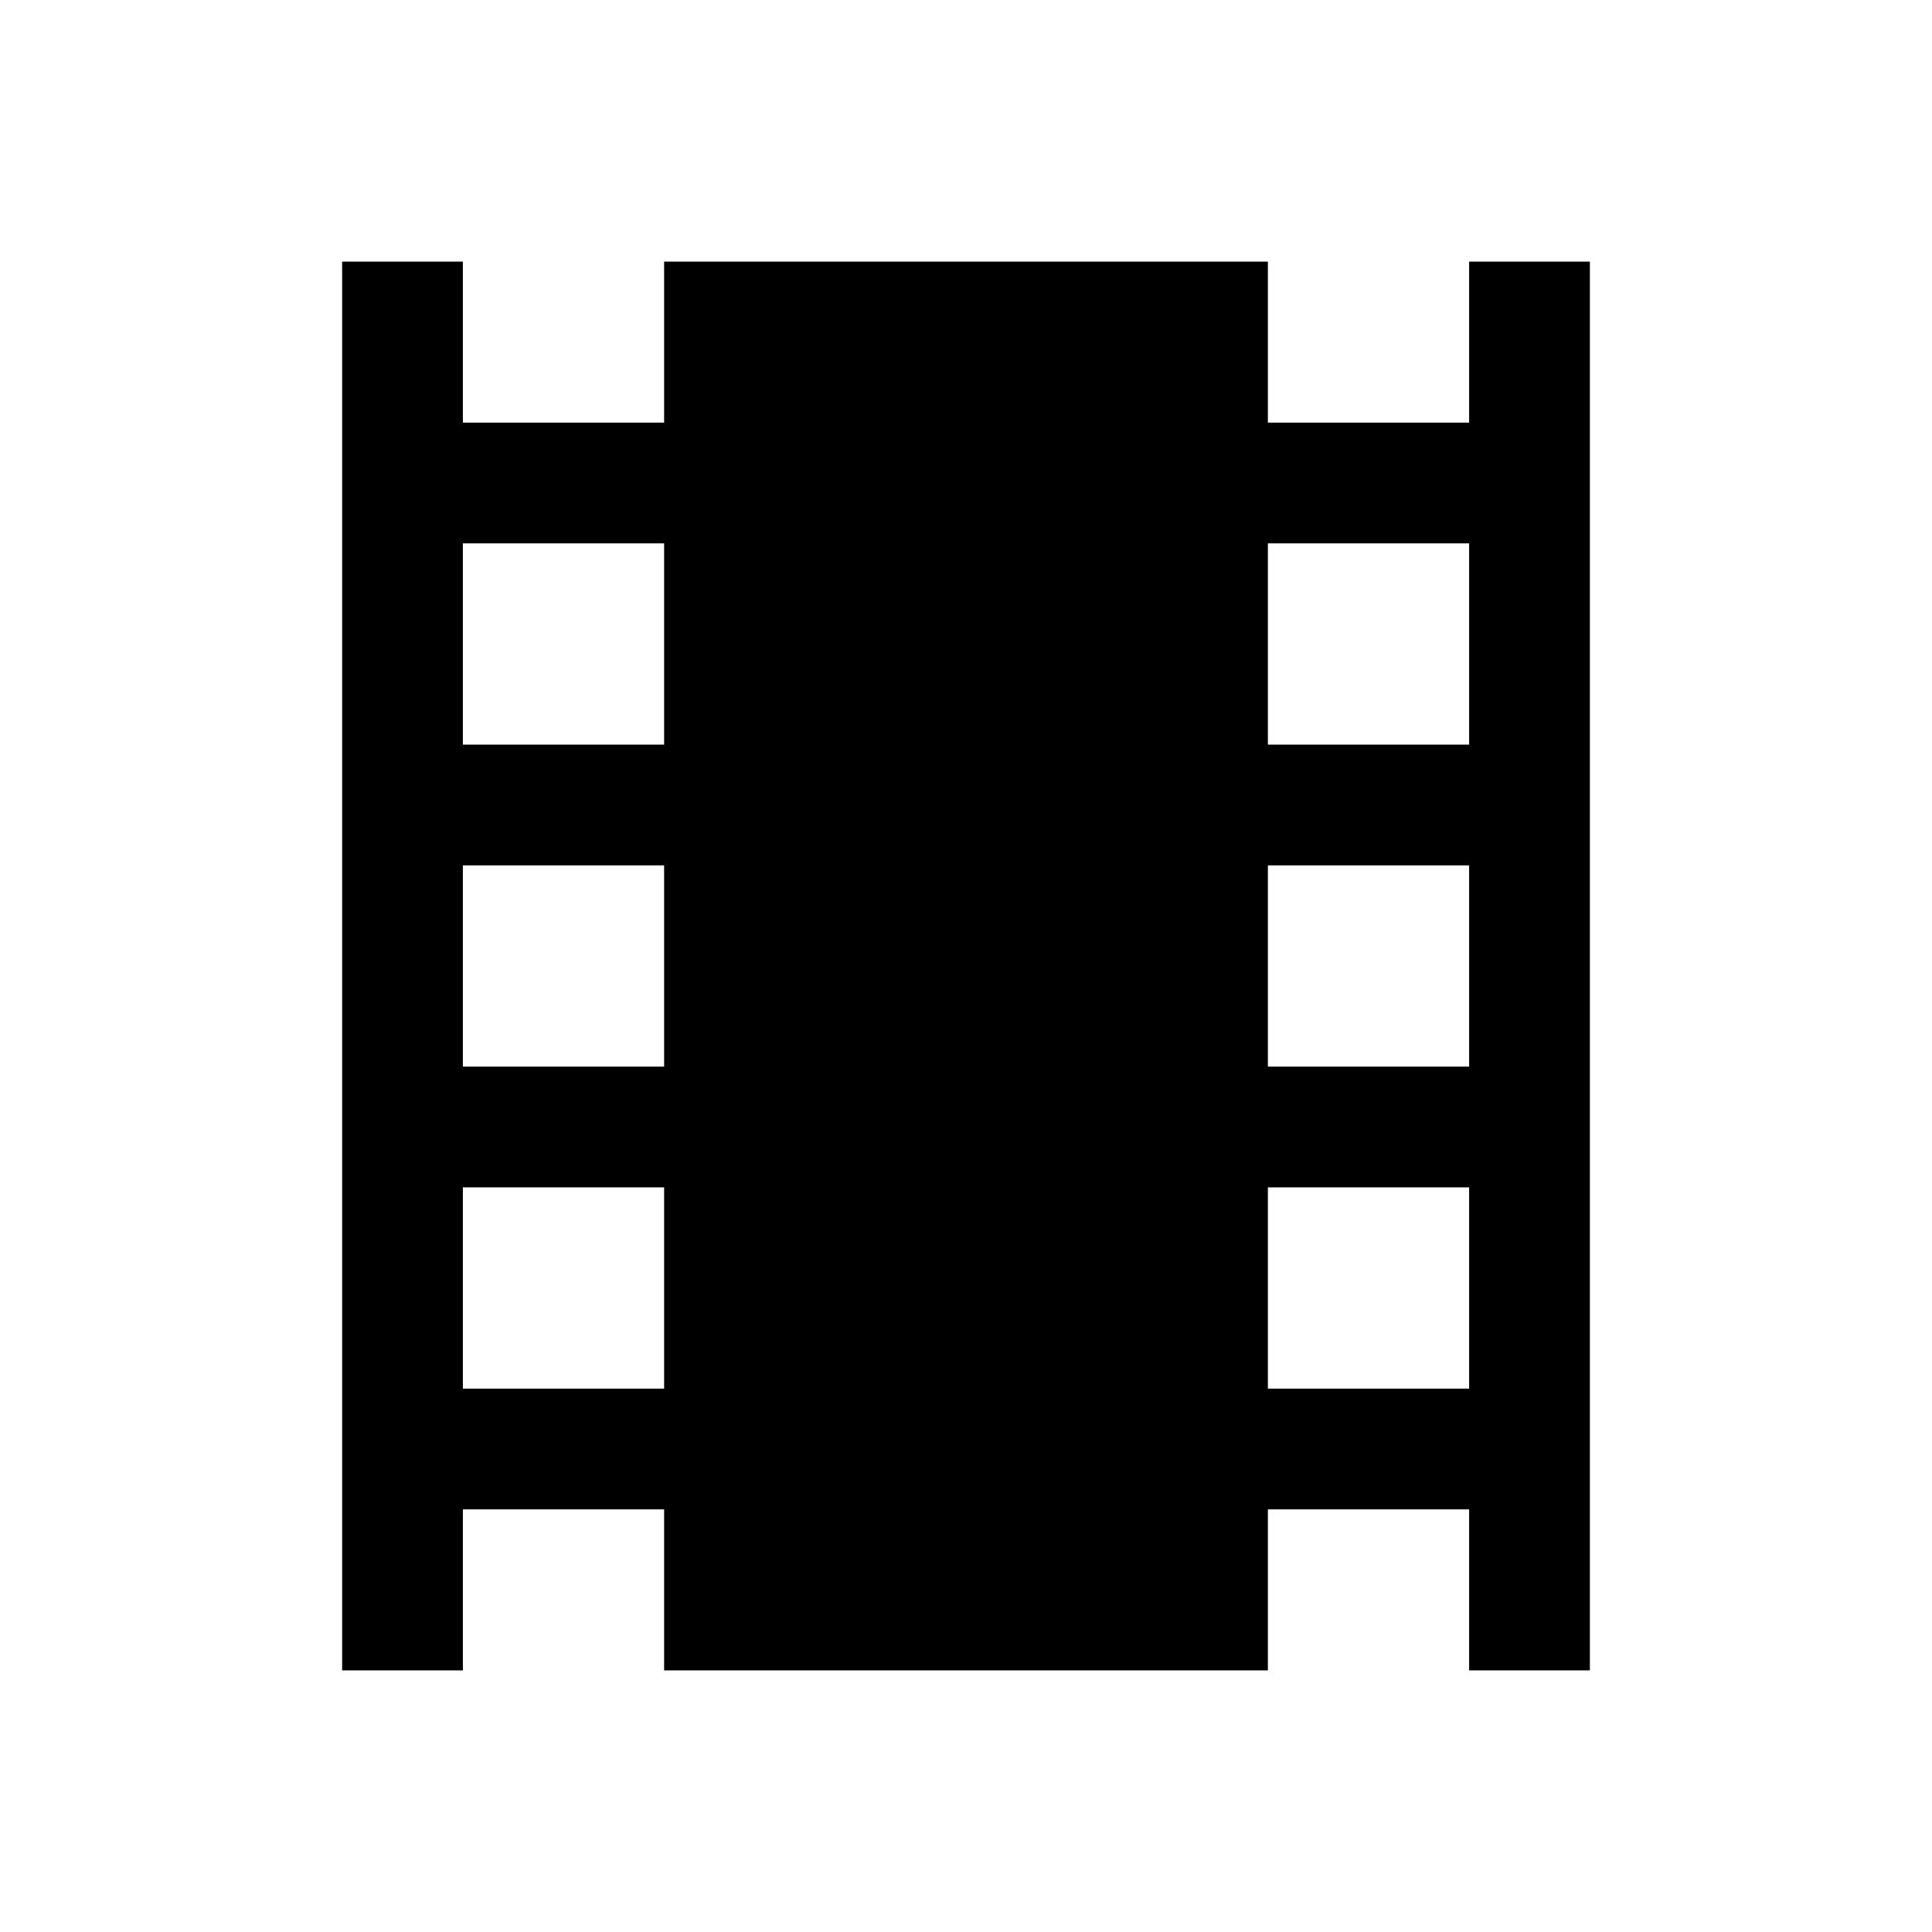
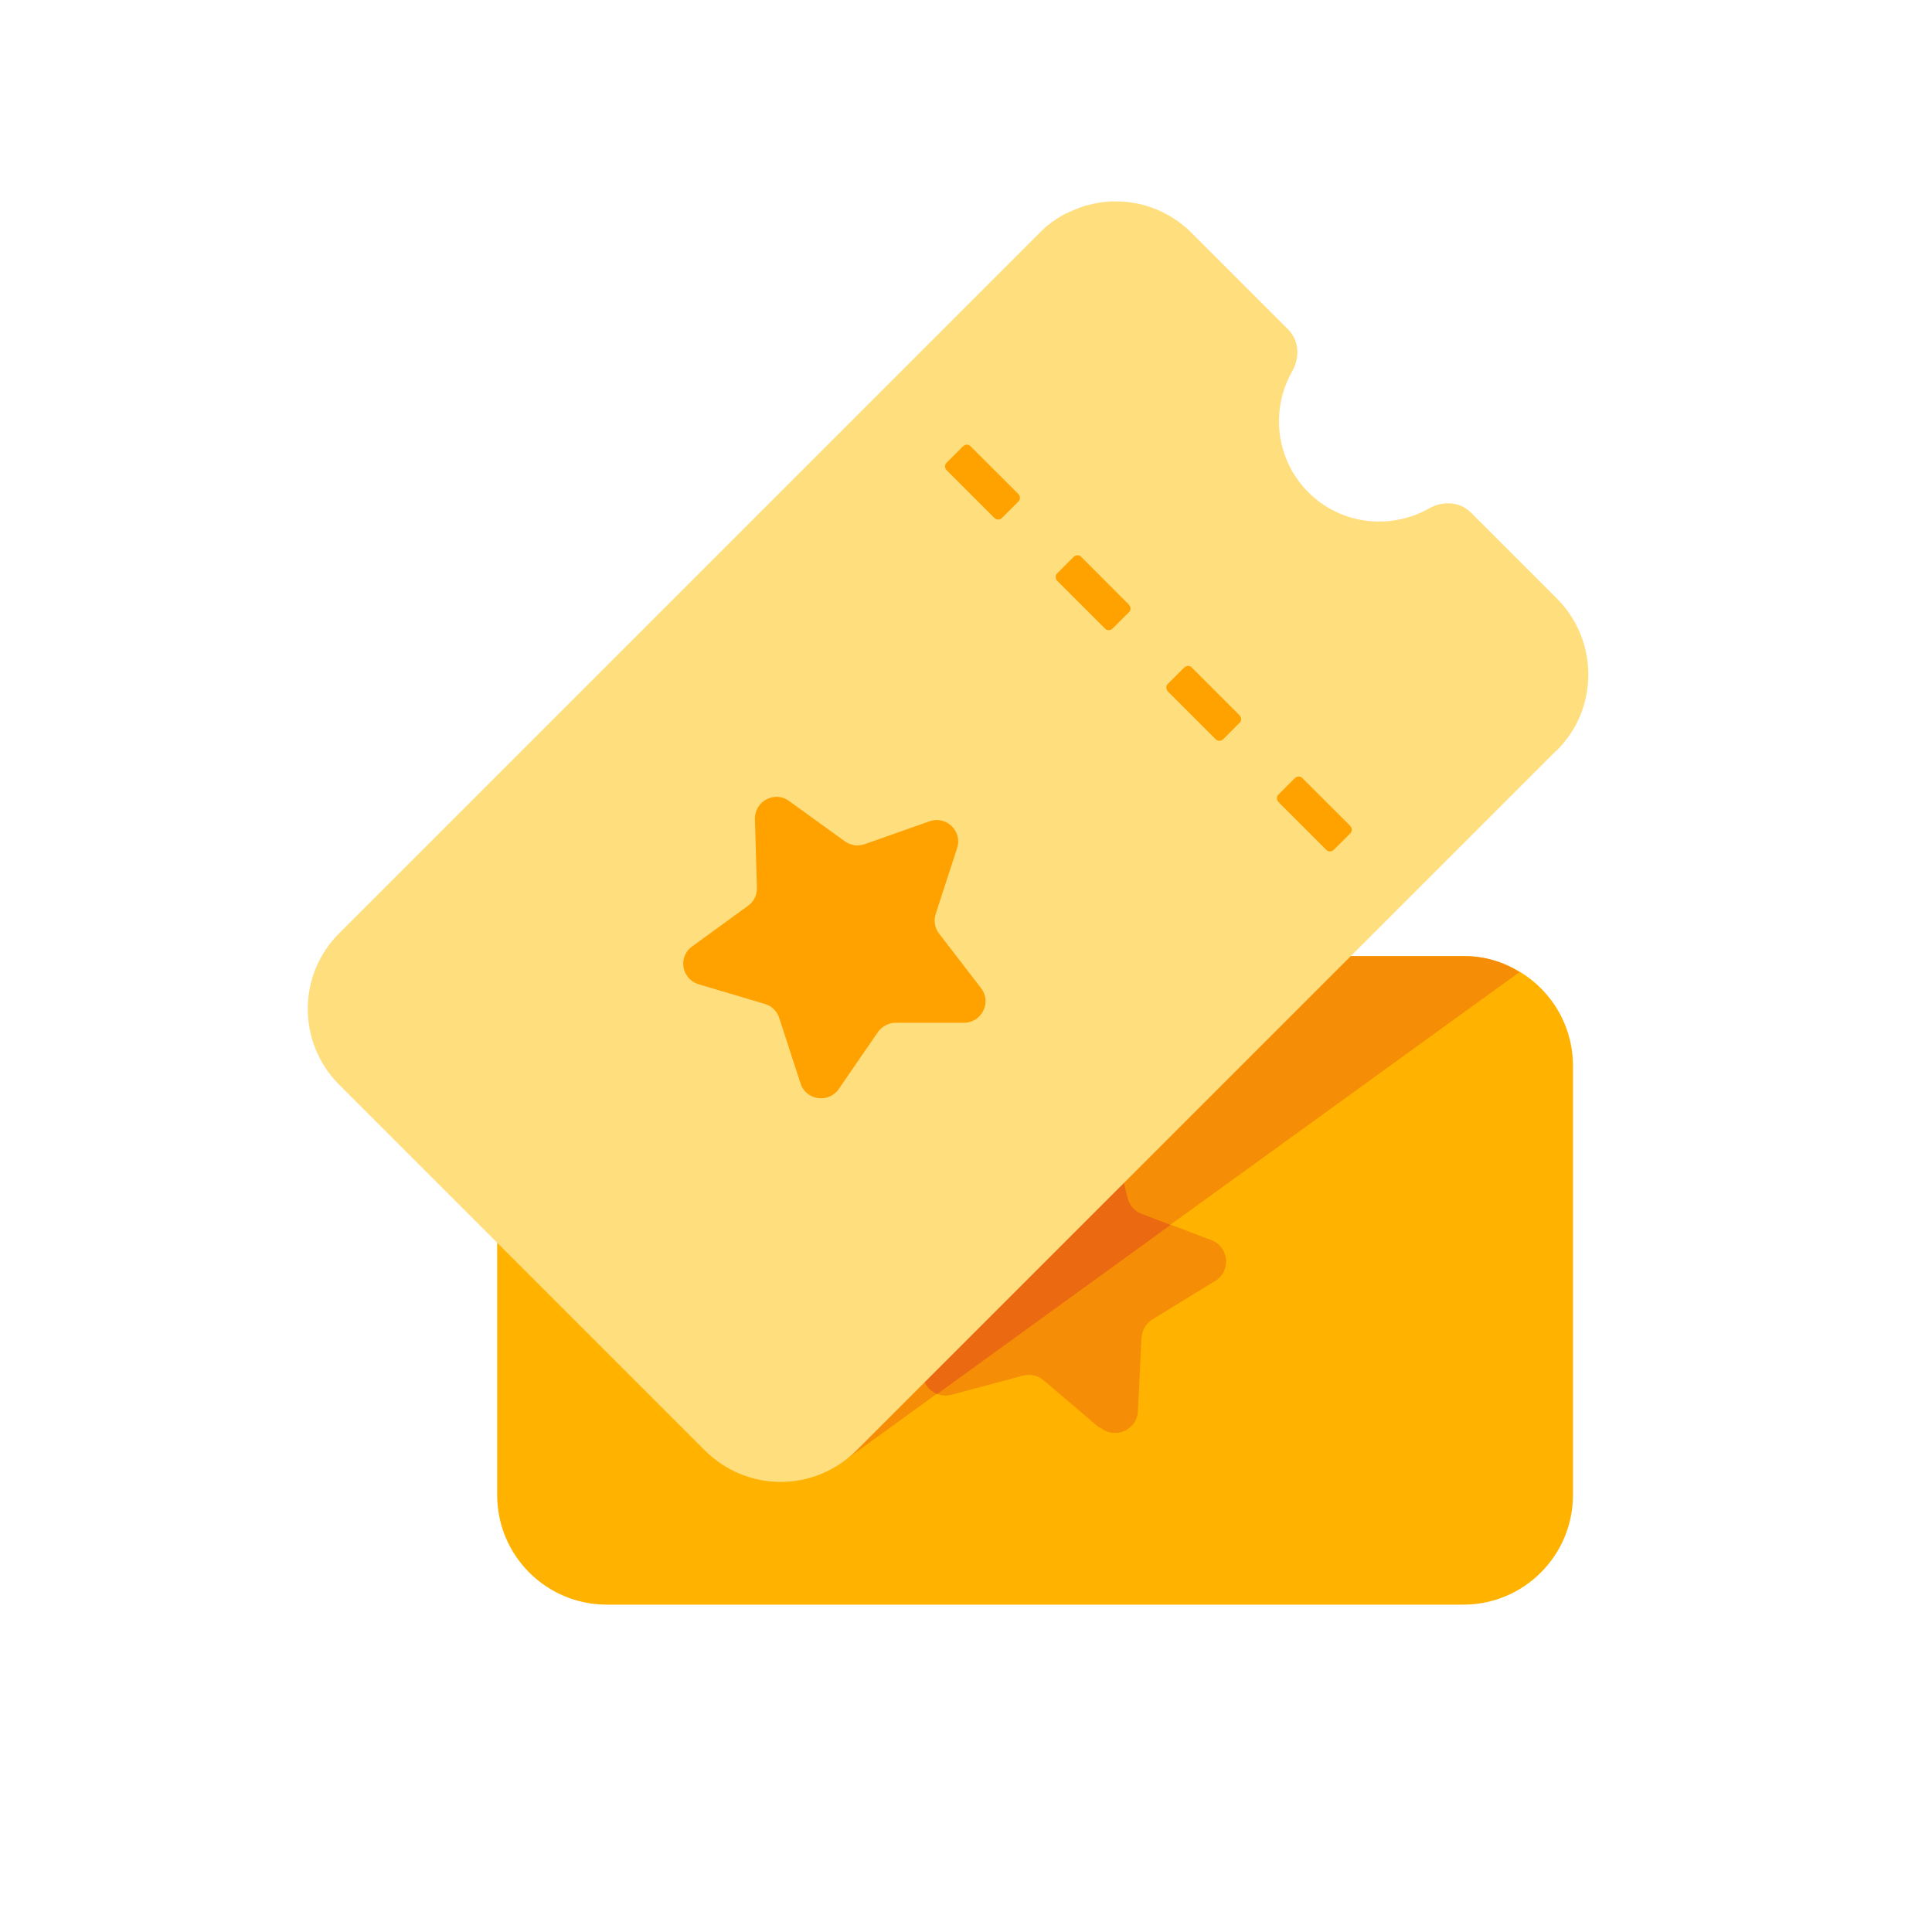
- <svg xmlns="http://www.w3.org/2000/svg" viewBox="0 0 48 48" fill="none">
-   <g id="ic_culture_fill_48">
-     <path id="Vector" d="M8.5 41.5V6.5H11.5V10.5H16.5V6.5H31.5V10.5H36.5V6.5H39.5V41.5H36.5V37.5H31.5V41.5H16.5V37.5H11.5V41.5H8.5ZM11.5 34.5H16.5V29.5H11.5V34.5ZM11.5 26.5H16.5V21.5H11.5V26.5ZM11.5 18.5H16.5V13.5H11.5V18.5ZM31.5 34.5H36.5V29.5H31.5V34.5ZM31.5 26.5H36.5V21.5H31.5V26.5ZM31.5 18.5H36.5V13.5H31.5V18.5Z" fill="currentColor" />
-   </g>
+ <svg xmlns="http://www.w3.org/2000/svg" width="48" height="48" viewBox="0 0 48 48" fill="none">
+   <path d="M39.08 37.143V26.479C39.08 24.975 37.86 23.755 36.356 23.755H15.076C13.572 23.755 12.352 24.975 12.352 26.479V37.143C12.352 38.648 13.572 39.867 15.076 39.867H36.356C37.86 39.867 39.08 38.648 39.08 37.143Z" fill="#FFB200" />
+   <path d="M37.754 24.149L21.055 36.235C20.87 36.364 20.613 36.299 20.516 36.098L14.81 23.763L36.388 23.755C36.886 23.755 37.344 23.892 37.738 24.149H37.754Z" fill="#F58D06" />
+   <path d="M27.315 35.472L25.924 34.29C25.78 34.17 25.587 34.13 25.41 34.178L23.642 34.652C23.184 34.773 22.79 34.322 22.967 33.889L23.658 32.201C23.731 32.024 23.715 31.831 23.61 31.671L22.614 30.136C22.356 29.742 22.662 29.22 23.136 29.26L24.96 29.396C25.145 29.412 25.33 29.332 25.45 29.187L26.599 27.765C26.897 27.395 27.483 27.532 27.596 27.99L28.03 29.766C28.078 29.951 28.207 30.095 28.384 30.16L30.095 30.811C30.537 30.979 30.593 31.582 30.192 31.823L28.633 32.779C28.472 32.876 28.375 33.045 28.359 33.238L28.271 35.062C28.247 35.536 27.692 35.769 27.331 35.464L27.315 35.472Z" fill="#F58D06" />
+   <path d="M29.083 30.433L23.281 34.636C23.007 34.523 22.839 34.202 22.967 33.889L23.658 32.201C23.731 32.024 23.715 31.831 23.61 31.671L22.614 30.144C22.356 29.742 22.662 29.227 23.136 29.26L24.952 29.396C25.145 29.412 25.322 29.332 25.442 29.187L26.591 27.765C26.889 27.395 27.475 27.532 27.588 27.99L28.014 29.766C28.062 29.951 28.191 30.095 28.367 30.16L29.083 30.433Z" fill="#EA6911" />
+   <path d="M38.678 18.636L21.28 36.034C20.235 37.079 18.556 37.079 17.511 36.034L8.43 26.953C7.385 25.909 7.385 24.221 8.43 23.184L25.828 5.786C25.901 5.714 25.957 5.657 26.029 5.601C26.174 5.481 26.319 5.392 26.479 5.304C26.64 5.232 26.793 5.167 26.961 5.111C27.13 5.071 27.291 5.031 27.46 5.015C28.231 4.942 29.019 5.199 29.605 5.786L32 8.181C32.281 8.462 32.297 8.88 32.105 9.226C31.558 10.182 31.695 11.419 32.506 12.231C33.318 13.043 34.547 13.171 35.504 12.633C35.841 12.44 36.267 12.456 36.548 12.737L38.678 14.867C39.723 15.912 39.723 17.607 38.678 18.644V18.636Z" fill="#FFDE7E" />
+   <path d="M23.964 25.41H22.252C22.075 25.41 21.915 25.499 21.81 25.643L20.838 27.058C20.589 27.419 20.026 27.339 19.89 26.921L19.359 25.29C19.303 25.121 19.174 24.992 19.006 24.944L17.358 24.454C16.932 24.325 16.836 23.771 17.197 23.514L18.588 22.501C18.732 22.397 18.813 22.228 18.805 22.059L18.756 20.348C18.748 19.905 19.247 19.64 19.6 19.898L20.99 20.902C21.135 21.006 21.32 21.031 21.481 20.974L23.096 20.404C23.514 20.259 23.916 20.653 23.779 21.071L23.249 22.702C23.192 22.871 23.224 23.056 23.329 23.192L24.374 24.55C24.647 24.904 24.39 25.41 23.948 25.41H23.964Z" fill="#FFA200" />
+   <path d="M32.948 21.111L31.767 19.93C31.71 19.873 31.71 19.785 31.767 19.737L32.169 19.335C32.225 19.279 32.313 19.279 32.361 19.335L33.543 20.516C33.599 20.573 33.599 20.661 33.543 20.709L33.141 21.111C33.085 21.167 32.996 21.167 32.948 21.111ZM30.2 18.363L29.018 17.181C28.962 17.125 28.962 17.037 29.018 16.988L29.42 16.587C29.477 16.53 29.565 16.53 29.613 16.587L30.794 17.768C30.851 17.824 30.851 17.913 30.794 17.961L30.393 18.363C30.336 18.419 30.248 18.419 30.2 18.363ZM27.451 15.614L26.27 14.433C26.214 14.377 26.214 14.288 26.27 14.24L26.672 13.838C26.728 13.782 26.817 13.782 26.865 13.838L28.046 15.02C28.102 15.076 28.102 15.164 28.046 15.213L27.644 15.614C27.588 15.671 27.5 15.671 27.451 15.614ZM24.703 12.866L23.522 11.685C23.465 11.628 23.465 11.54 23.522 11.492L23.924 11.09C23.98 11.034 24.068 11.034 24.116 11.09L25.298 12.271C25.354 12.328 25.354 12.416 25.298 12.464L24.896 12.866C24.84 12.922 24.751 12.922 24.703 12.866Z" fill="#FFA200" />
</svg>
